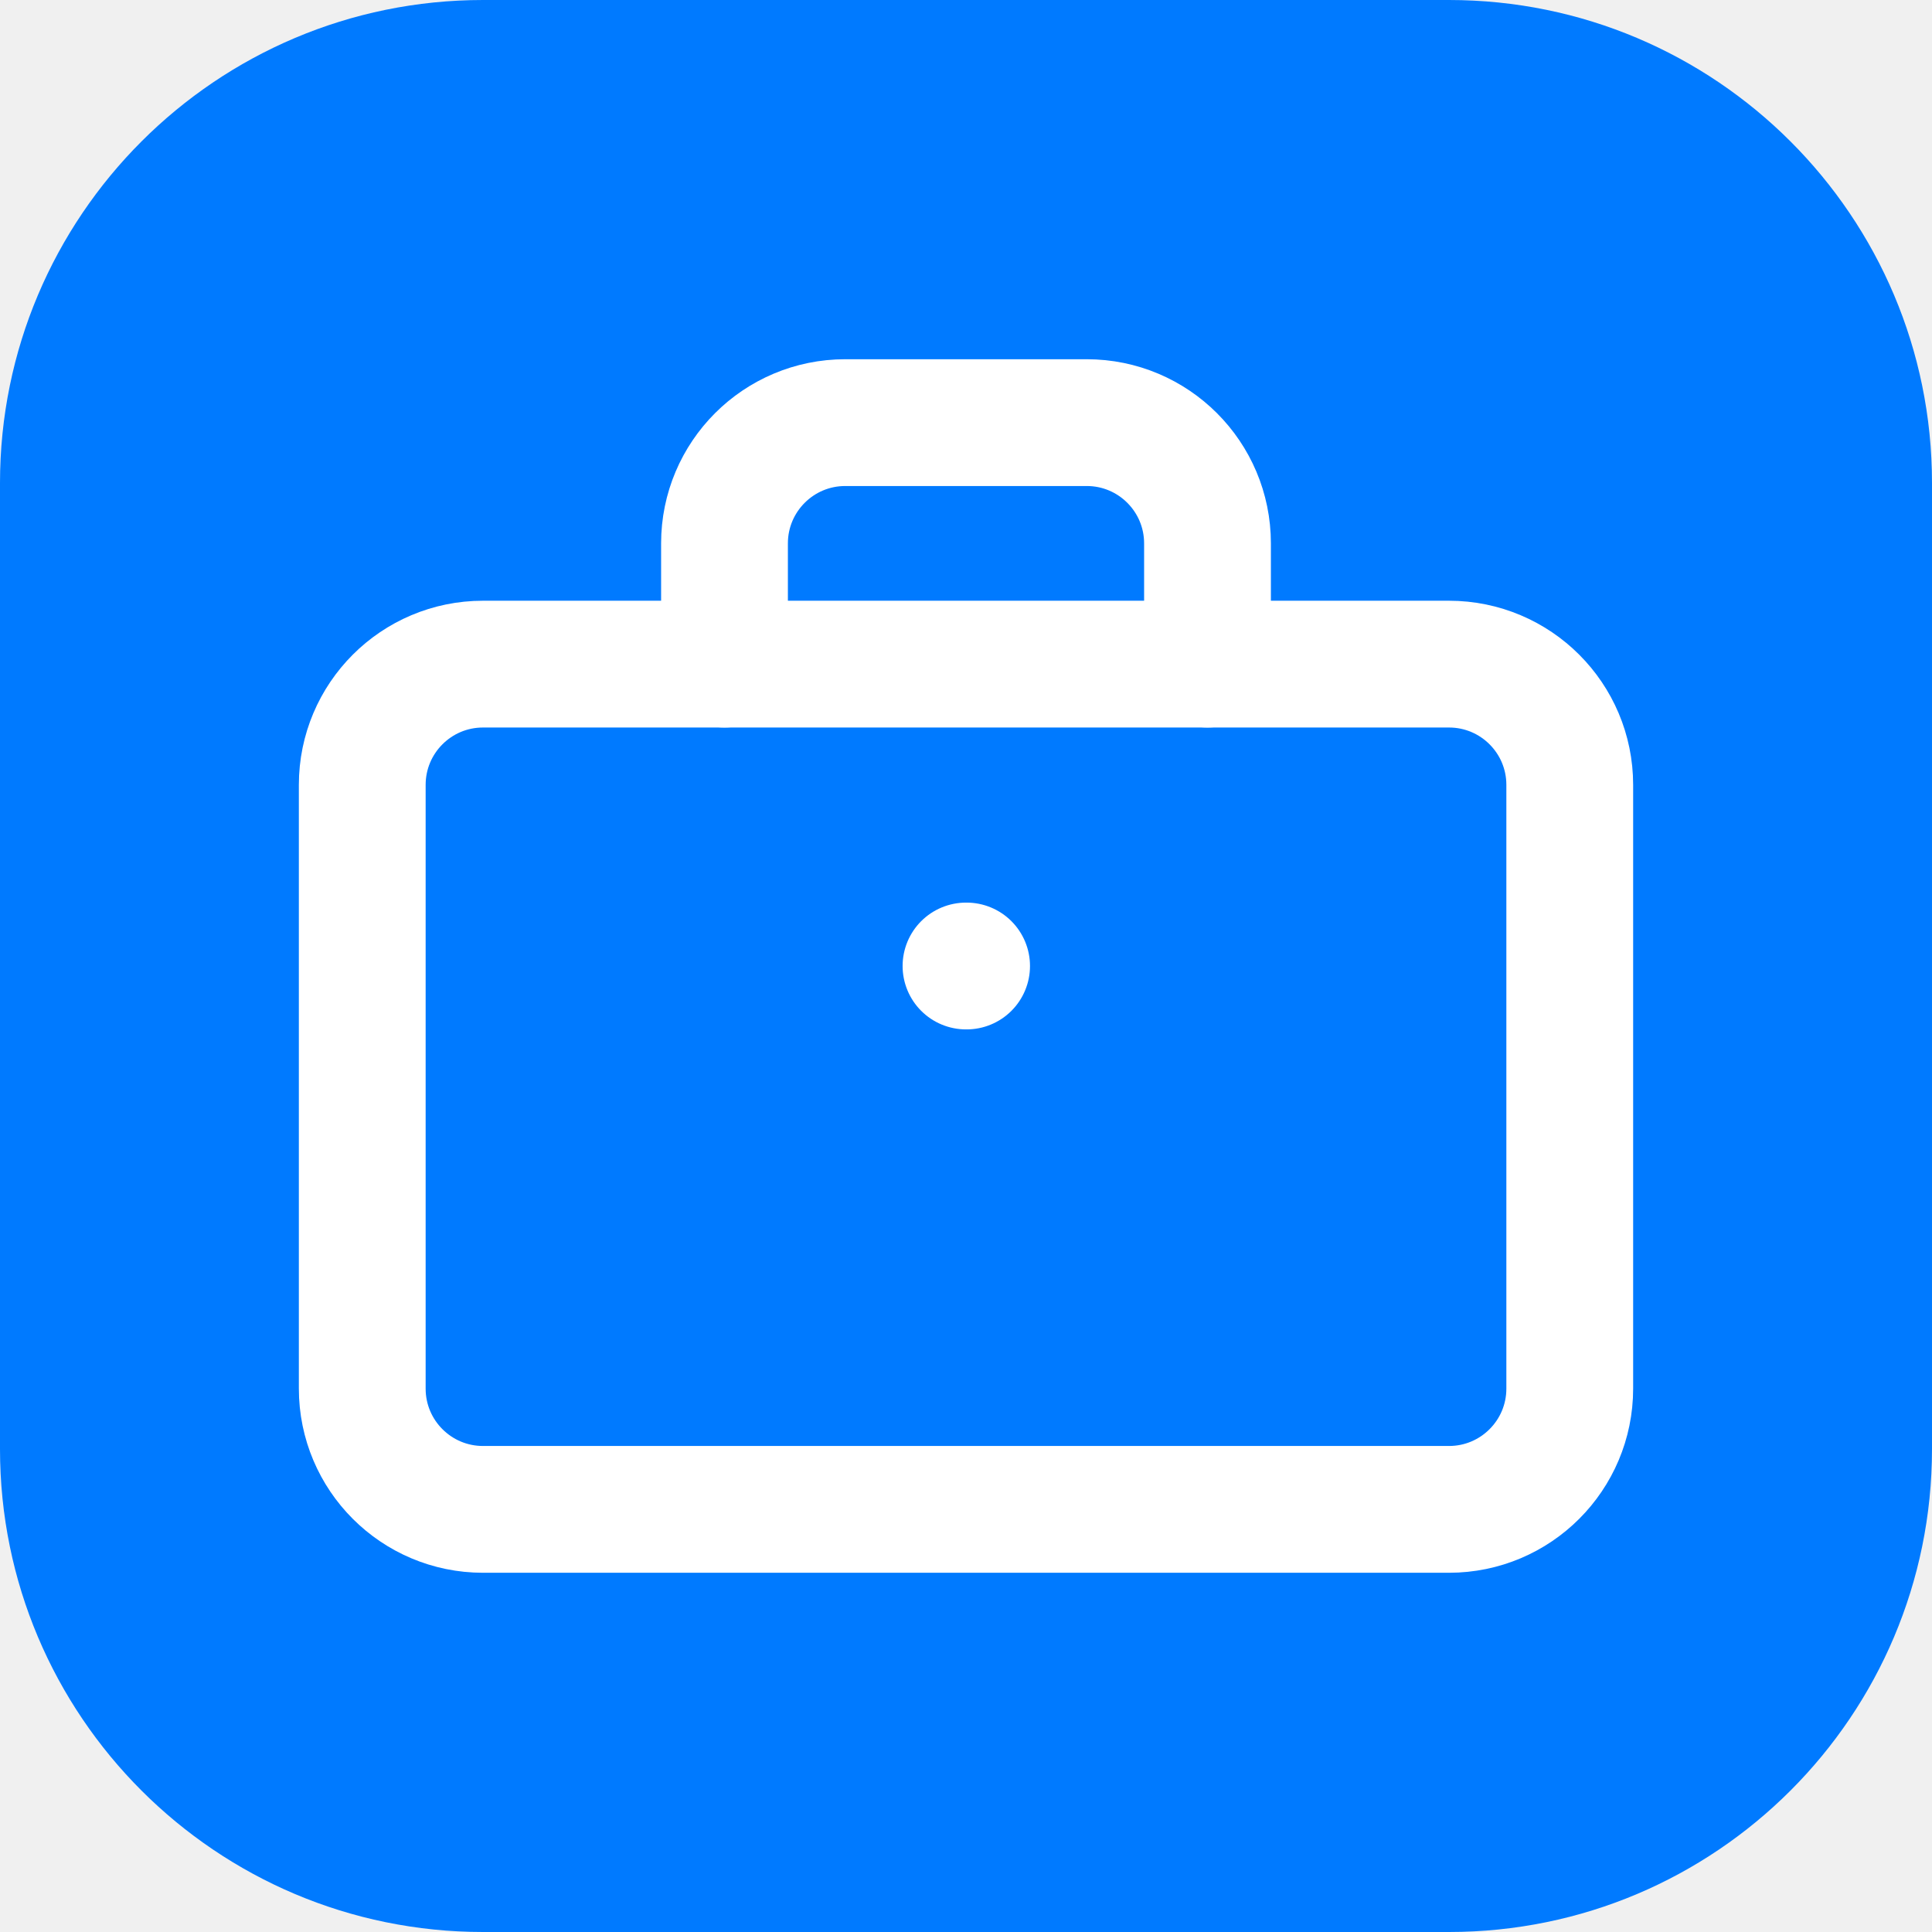
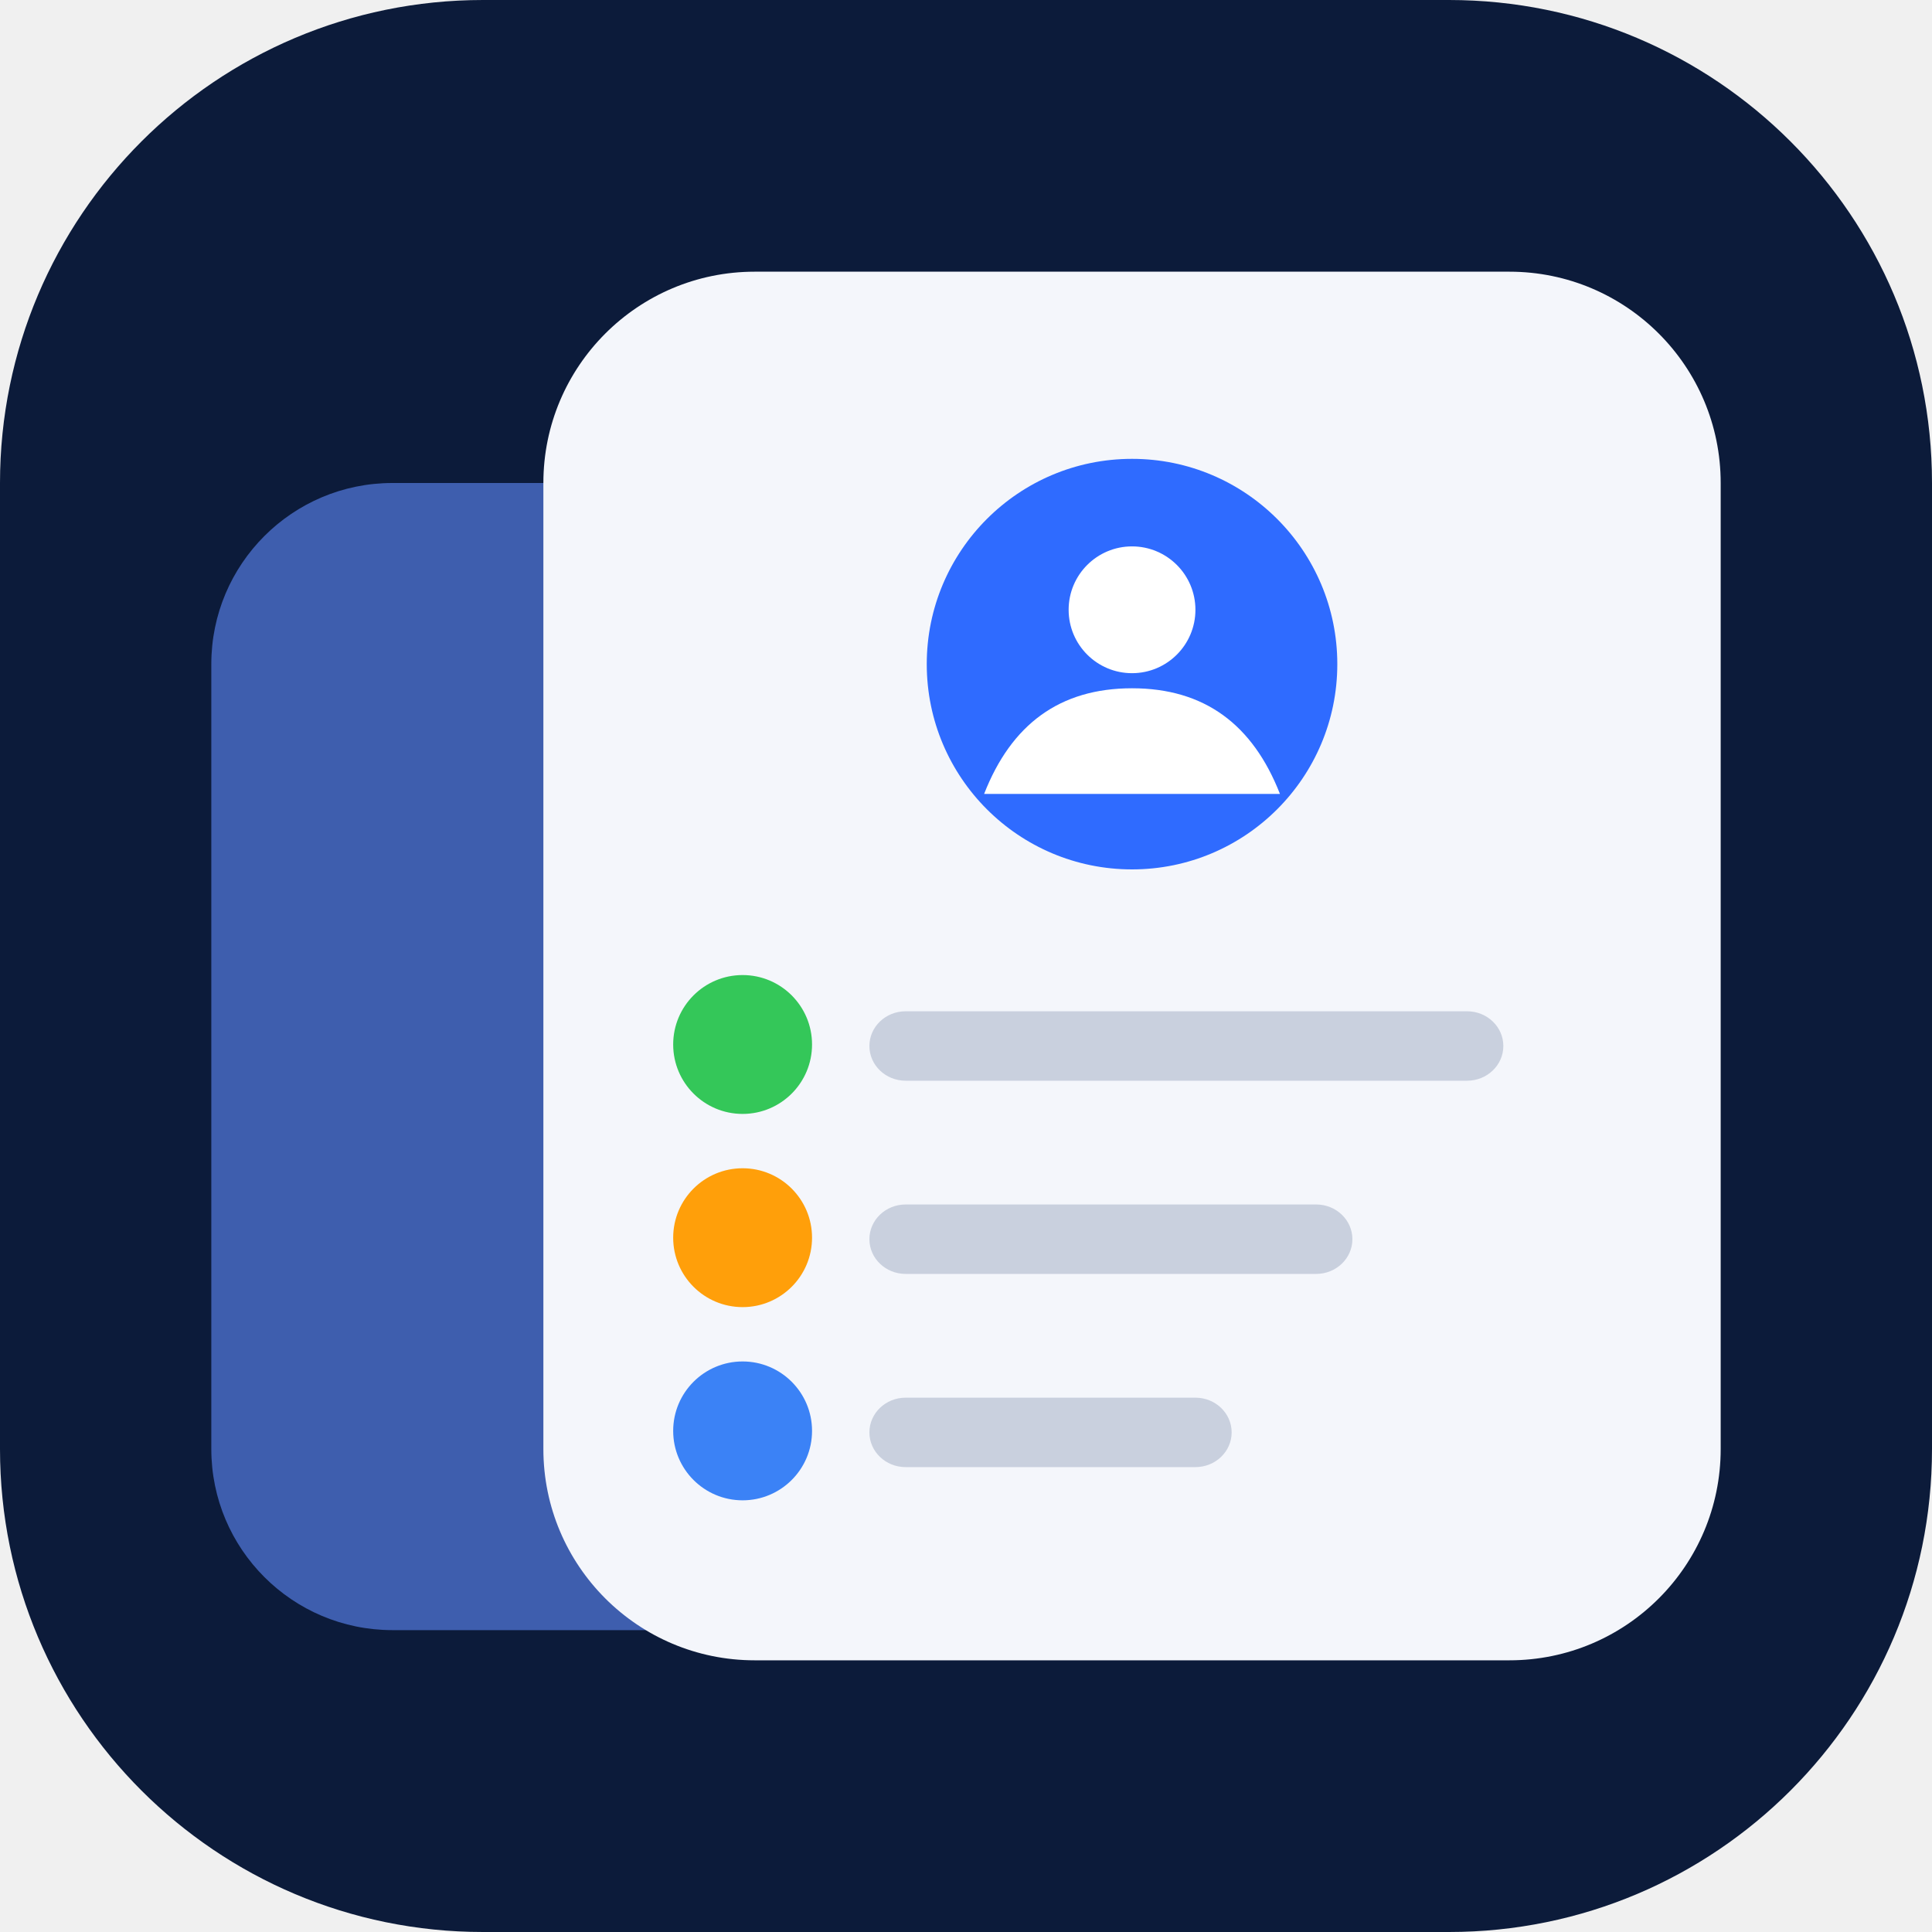
<svg xmlns="http://www.w3.org/2000/svg" viewBox="0 0 32 32" fill="none">
-   <rect width="32" height="32" rx="8" fill="#007AFF" />
-   <g fill="none" stroke="#ffffff" stroke-width="2.1" stroke-linecap="round" stroke-linejoin="round" transform="translate(4 4)">
-     <rect x="2" y="7" width="20" height="14" rx="2" />
-     <path d="M16 7V5a2 2 0 0 0-2-2h-4a2 2 0 0 0-2 2v2" />
-     <path d="M12 12h.01" />
-   </g>
+   <rect width="32" height="32" rx="8" fill="#0C1B3A" />
+   <rect x="3.5" y="8" width="16" height="19" rx="3" fill="#3E5EAE" />
+   <rect x="9" y="4.5" width="19.5" height="23" rx="3.5" fill="#F4F6FB" />
+   <circle cx="18.75" cy="11" r="3.4" fill="#2F6BFF" />
+   <circle cx="18.75" cy="10.1" r="1.05" fill="#FFFFFF" />
+   <path d="M16.3 13.15c.45-1.15 1.25-1.75 2.45-1.75s2 .6 2.45 1.75" fill="#FFFFFF" />
+   <circle cx="12.3" cy="17.3" r="1.15" fill="#34C759" />
+   <rect x="14.4" y="16.75" width="10.5" height="1.15" rx="0.6" fill="#C9D0DE" />
+   <circle cx="12.3" cy="20.5" r="1.15" fill="#FF9F0A" />
+   <rect x="14.4" y="19.95" width="8" height="1.15" rx="0.6" fill="#C9D0DE" />
+   <circle cx="12.3" cy="23.7" r="1.15" fill="#3B82F6" />
+   <rect x="14.4" y="23.15" width="6" height="1.15" rx="0.6" fill="#C9D0DE" />
</svg>
